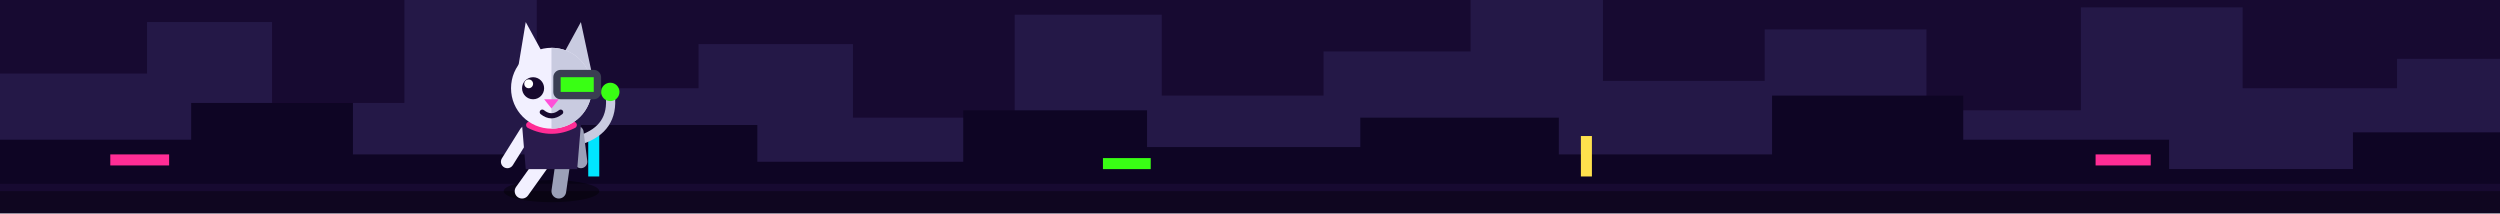
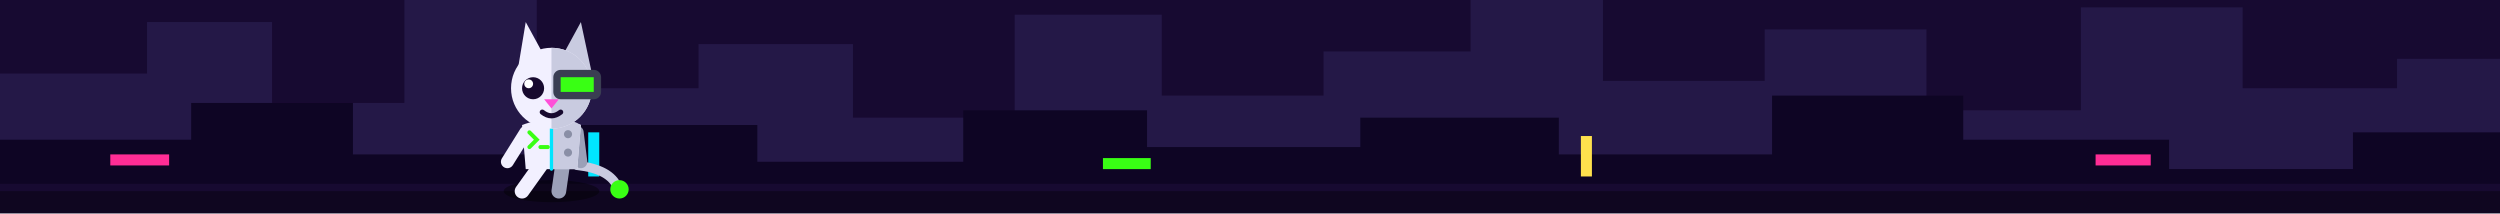
<svg xmlns="http://www.w3.org/2000/svg" width="680" height="58" viewBox="0 0 680 58" role="img">
  <defs>
    <path id="far" d="M0 60 L0 34 L40 34 L40 20 L74 20 L74 42 L110 42 L110 12 L146 12 L146 38 L190 38 L190 26 L232 26 L232 46 L276 46 L276 18 L316 18 L316 40 L360 40 L360 28 L400 28 L400 8 L436 8 L436 36 L480 36 L480 22 L524 22 L524 44 L566 44 L566 16 L610 16 L610 38 L652 38 L652 30 L680 30 L680 60 Z" />
    <path id="near" d="M0 30 L0 18 L52 18 L52 8 L96 8 L96 22 L150 22 L150 14 L206 14 L206 24 L262 24 L262 10 L312 10 L312 20 L370 20 L370 12 L424 12 L424 22 L482 22 L482 6 L534 6 L534 18 L590 18 L590 26 L640 26 L640 16 L680 16 L680 30 Z" />
    <g id="cat">
      <ellipse cx="0" cy="0" rx="13" ry="3" fill="#000000" opacity="0.4" />
-       <path d="M8 -14 Q17 -17 16 -26" stroke="#C9CBE0" stroke-width="2.5" fill="none" stroke-linecap="round" />
-       <circle cx="16" cy="-27" r="2.5" fill="#39FF14" />
+       <path d="M7 -7 Q16 -6 18 -1" stroke="#C9CBE0" stroke-width="2.5" fill="none" stroke-linecap="round" />
+       <circle cx="18.5" cy="-0.5" r="2.5" fill="#39FF14" />
      <line x1="-3" y1="-7" x2="-8" y2="0" stroke="#F2F0FF" stroke-width="4" stroke-linecap="round">
        <animate attributeName="x2" values="-8;-3.0;2;-3.0;-8" dur="0.85s" repeatCount="indefinite" />
      </line>
      <line x1="3" y1="-7" x2="2" y2="0" stroke="#9BA0B8" stroke-width="4" stroke-linecap="round">
        <animate attributeName="x2" values="2;-3.0;-8;-3.0;2" dur="0.85s" repeatCount="indefinite" />
      </line>
      <line x1="-7" y1="-16" x2="-12" y2="-8" stroke="#F2F0FF" stroke-width="3.5" stroke-linecap="round">
        <animate attributeName="x2" values="-12;-10.0;-8;-10.0;-12" dur="0.85s" repeatCount="indefinite" />
      </line>
      <line x1="7" y1="-16" x2="8" y2="-8" stroke="#9BA0B8" stroke-width="3.5" stroke-linecap="round">
        <animate attributeName="x2" values="8;10.0;12;10.0;8" dur="0.85s" repeatCount="indefinite" />
      </line>
-       <path d="M-8 -18 L-7 -6 L7 -6 L8 -18 Q0 -21 -8 -18 Z" fill="#2A1B4D" />
-       <path d="M-6 -18 Q0 -15 6 -18" stroke="#FF2D95" stroke-width="1.8" fill="none" stroke-linecap="round" />
+       <path d="M-8 -18 L-7 -6 L7 -6 L8 -18 Q0 -21 -8 -18 Z" fill="#F2F0FF" />
+       <path d="M0 -19.6 L0 -6 L7 -6 L8 -18 Q4 -20.3 0 -19.6 Z" fill="#C9CBE0" />
+       <path d="M0 -19.6 L0 -6" stroke="#00E5FF" stroke-width="0.9" fill="none" stroke-linecap="round" />
+       <circle cx="4.5" cy="-15.5" r="1.1" fill="#8A8FA6" />
+       <circle cx="4.5" cy="-10.5" r="1.1" fill="#8A8FA6" />
+       <path d="M-6 -16 L-4 -14 L-6 -12" stroke="#39FF14" stroke-width="1.1" fill="none" stroke-linecap="round" />
+       <path d="M-3 -12 L-1 -12" stroke="#39FF14" stroke-width="1.1" fill="none" stroke-linecap="round" />
      <path d="M-9 -34 L-7 -46 L-1 -35 Z" fill="#F2F0FF" />
      <path d="M2 -35 L8 -46 L11 -32 Z" fill="#C9CBE0" />
      <circle cx="0" cy="-28" r="11" fill="#F2F0FF" />
      <path d="M0 -39 C6.08 -39 11 -34.08 11 -28 C11 -21.92 6.08 -17 0 -17 Z" fill="#C9CBE0" />
      <circle cx="-5" cy="-28" r="3" fill="#17092E" />
      <circle cx="-6.2" cy="-29.2" r="1.2" fill="#FFFFFF" />
      <path d="M-2 -25 L2 -25 L0 -22.5 Z" fill="#FF4FD8" />
      <path d="M-2.5 -21.5 Q0 -19.5 2.5 -21.5" stroke="#17092E" stroke-width="1.4" fill="none" stroke-linecap="round" />
      <rect x="0.5" y="-33" width="13" height="8" rx="2" fill="#3A3E52" />
      <rect x="2.5" y="-31" width="9" height="4" fill="#39FF14" />
    </g>
  </defs>
  <rect x="0" y="0" width="680" height="58" fill="#170A31" />
  <g fill="#241847">
    <animateTransform attributeName="transform" type="translate" values="-680 0;0 0" dur="44s" repeatCount="indefinite" />
    <use href="#far" x="0" y="-14" />
    <use href="#far" x="680" y="-14" />
  </g>
  <g>
    <animateTransform attributeName="transform" type="translate" values="-680 0;0 0" dur="19s" repeatCount="indefinite" />
    <use href="#near" x="0" y="20" fill="#0E0524" />
    <use href="#near" x="680" y="20" fill="#0E0524" />
    <rect x="30" y="42" width="16" height="3" fill="#FF2D95" />
    <rect x="710" y="42" width="16" height="3" fill="#FF2D95" />
    <rect x="160" y="36" width="3" height="12" fill="#00E5FF" />
    <rect x="840" y="36" width="3" height="12" fill="#00E5FF" />
    <rect x="300" y="43" width="13" height="3" fill="#39FF14" />
    <rect x="980" y="43" width="13" height="3" fill="#39FF14" />
    <rect x="430" y="37" width="3" height="11" fill="#FFE14D" />
    <rect x="1110" y="37" width="3" height="11" fill="#FFE14D" />
    <rect x="570" y="42" width="15" height="3" fill="#FF2D95" />
    <rect x="1250" y="42" width="15" height="3" fill="#FF2D95" />
  </g>
  <rect x="0" y="52" width="680" height="6" fill="#0F0620" />
  <use href="#cat" transform="translate(150 52)" />
</svg>
